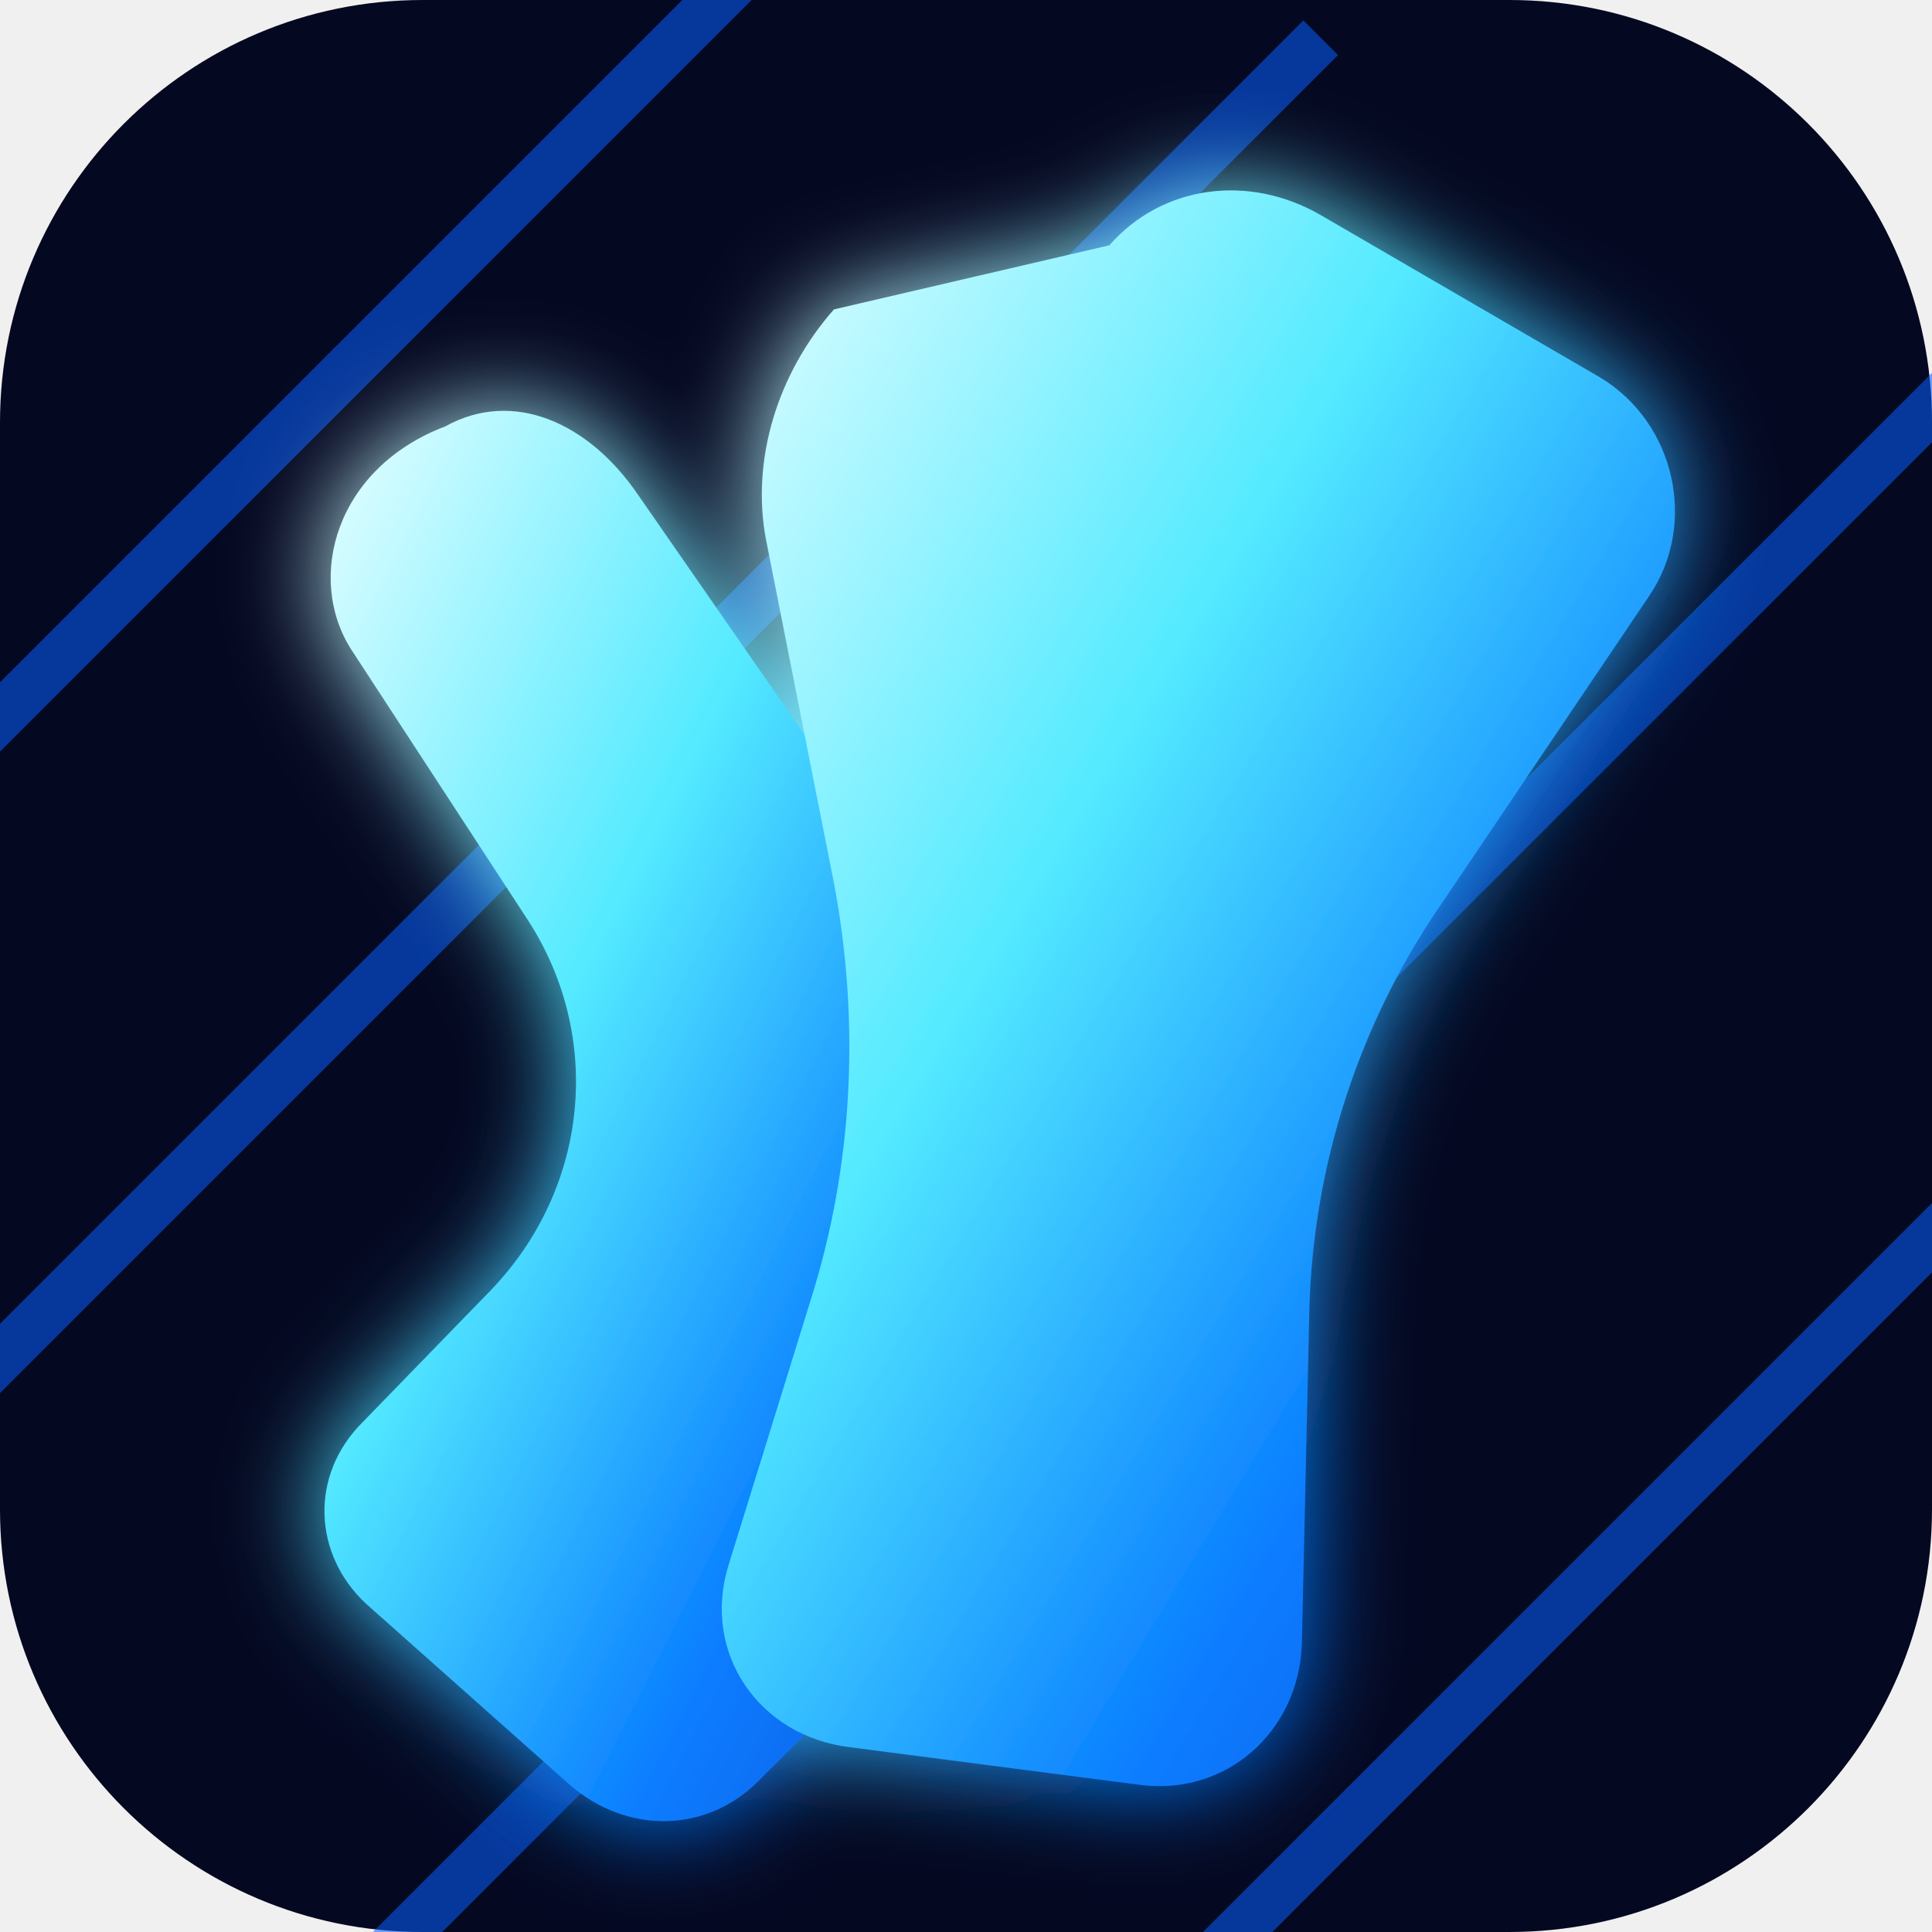
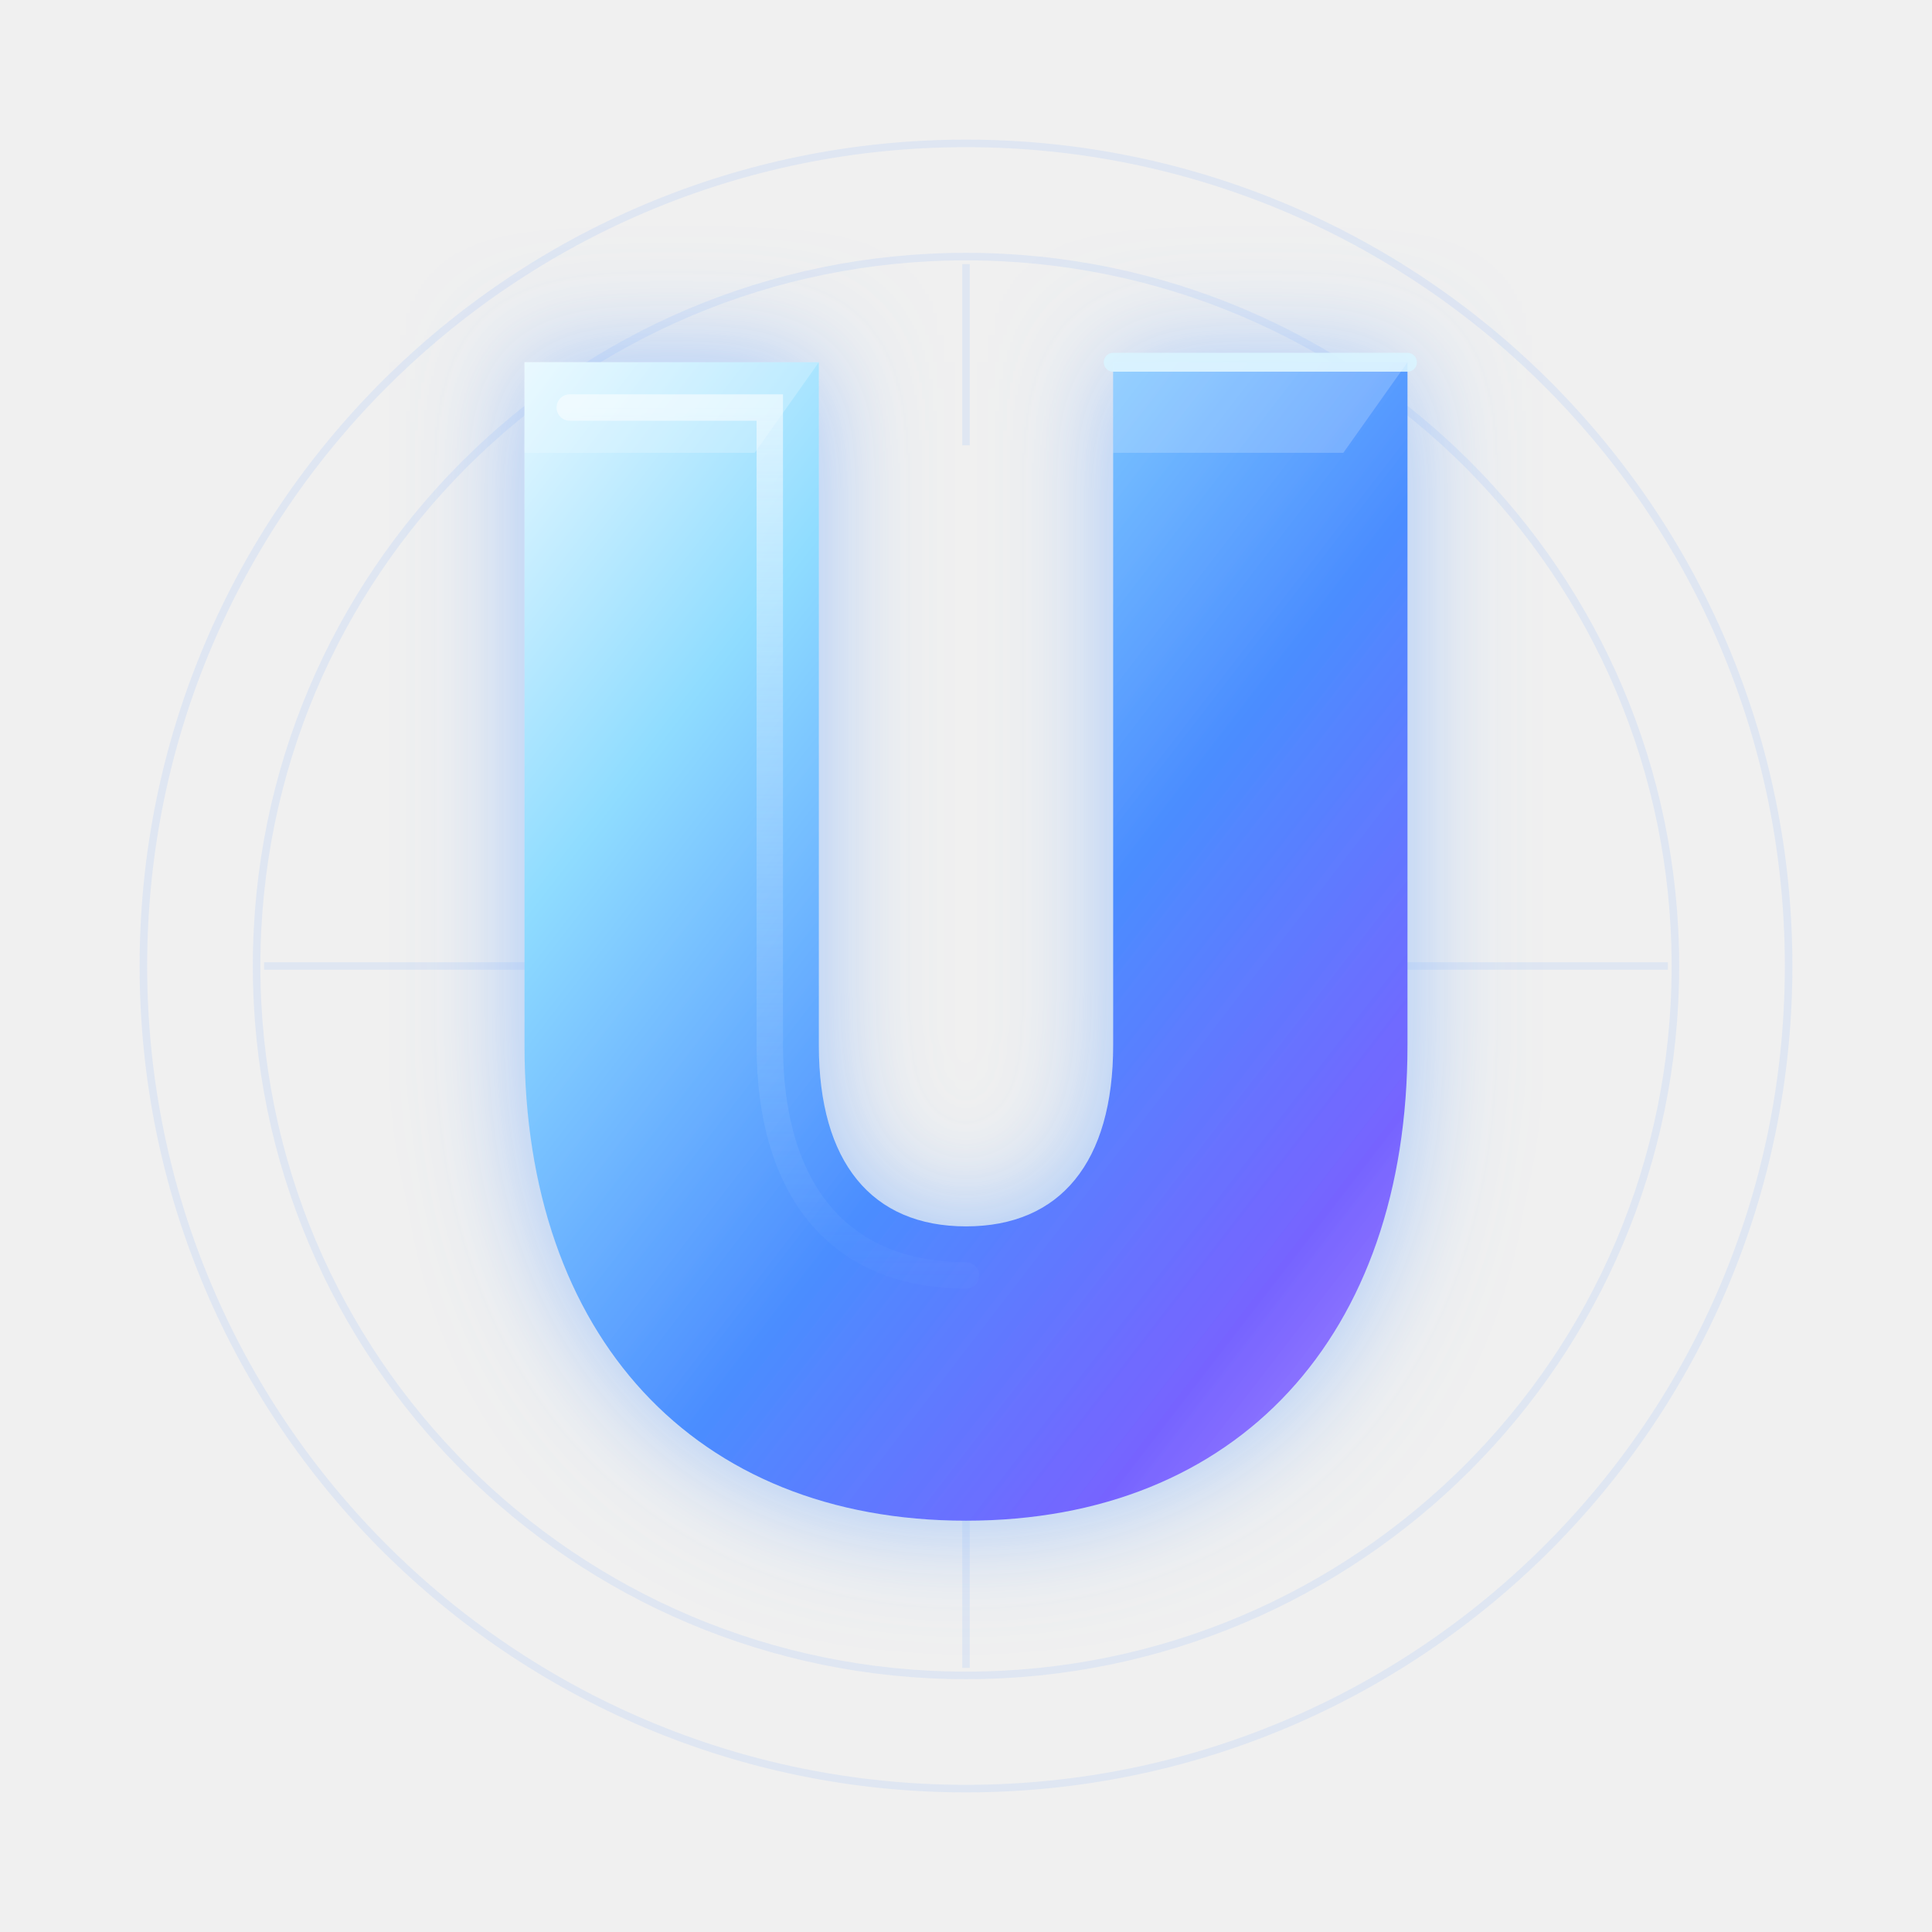
- <svg xmlns="http://www.w3.org/2000/svg" viewBox="0 0 512 512">
+ <svg xmlns="http://www.w3.org/2000/svg" viewBox="0 0 512 512" role="img" aria-labelledby="title desc">
  <defs>
-     <linearGradient id="u" x1="0" y1="0" x2="1" y2="1">
-       <stop offset="0" stop-color="#e8ffff" />
-       <stop offset=".38" stop-color="#54eaff" />
-       <stop offset=".72" stop-color="#087cff" />
-       <stop offset="1" stop-color="#0751d8" />
+     <linearGradient id="ultraMetal" x1="0" y1="0" x2="1" y2="1">
+       <stop offset="0" stop-color="#e7f8ff" />
+       <stop offset=".24" stop-color="#8fdcff" />
+       <stop offset=".56" stop-color="#4b8dff" />
+       <stop offset=".82" stop-color="#7664ff" />
+       <stop offset="1" stop-color="#b18aff" />
    </linearGradient>
-     <filter id="glow" x="-40%" y="-40%" width="180%" height="180%">
-       <feGaussianBlur stdDeviation="13" result="b" />
+     <linearGradient id="ultraEdge" x1="0" y1="0" x2="0" y2="1">
+       <stop offset="0" stop-color="#ffffff" stop-opacity=".9" />
+       <stop offset="1" stop-color="#9ccaff" stop-opacity=".05" />
+     </linearGradient>
+     <filter id="ultraGlow" x="-40%" y="-40%" width="180%" height="180%">
+       <feGaussianBlur stdDeviation="15" result="blur" />
+       <feColorMatrix in="blur" type="matrix" values="0 0 0 0 .18 0 0 0 0 .42 0 0 0 0 1 0 0 0 .65 0" result="glow" />
      <feMerge>
-         <feMergeNode in="b" />
+         <feMergeNode in="glow" />
        <feMergeNode in="SourceGraphic" />
      </feMerge>
    </filter>
  </defs>
-   <rect width="512" height="512" rx="112" fill="#050821" />
-   <g opacity=".55" stroke="#075cff" stroke-width="13">
-     <path d="M-20 380 350 10M80 540 540 80M-20 210 210 -20M300 540 540 300" fill="none" />
+   <g fill="none" stroke="#6ca8ff" stroke-opacity=".13" stroke-width="2">
+     <circle cx="256" cy="256" r="218" />
+     <circle cx="256" cy="256" r="188" />
+     <path d="M70 256h70M372 256h70M256 70v48M256 394v48" />
  </g>
-   <g filter="url(#glow)" fill="url(#u)">
-     <path d="M118 113c18-10 38-1 51 18l77 111c44 64 36 150-20 205l-25 25c-14 14-35 14-50 1l-54-48c-14-13-15-34-1-48l34-35c26-27 30-67 10-98l-47-72c-12-19-4-48 25-59z" />
-     <path d="M294 65c14-16 37-19 56-8l74 43c20 12 26 39 13 58l-56 83c-21 31-33 68-34 106l-2 89c-1 23-20 40-43 37l-77-10c-24-3-39-25-32-48l22-71c11-35 13-73 6-110l-18-91c-4-21 3-44 18-61z" />
-   </g>
+   <path d="M139 96h78v181c0 31 14 48 39 48s39-17 39-48V96h78v181c0 77-45 126-117 126s-117-49-117-126V96Z" fill="url(#ultraMetal)" filter="url(#ultraGlow)" />
+   <path d="M151 108h53v169c0 38 18 61 52 61" fill="none" stroke="url(#ultraEdge)" stroke-width="7" stroke-linecap="round" opacity=".65" />
+   <path d="M373 96h-78" fill="none" stroke="#d9f4ff" stroke-width="5" stroke-linecap="round" opacity=".9" />
+   <path d="M139 96h78l-17 24h-61Z" fill="#f1fbff" opacity=".28" />
+   <path d="M295 96h78l-17 24h-61Z" fill="#ffffff" opacity=".2" />
</svg>
